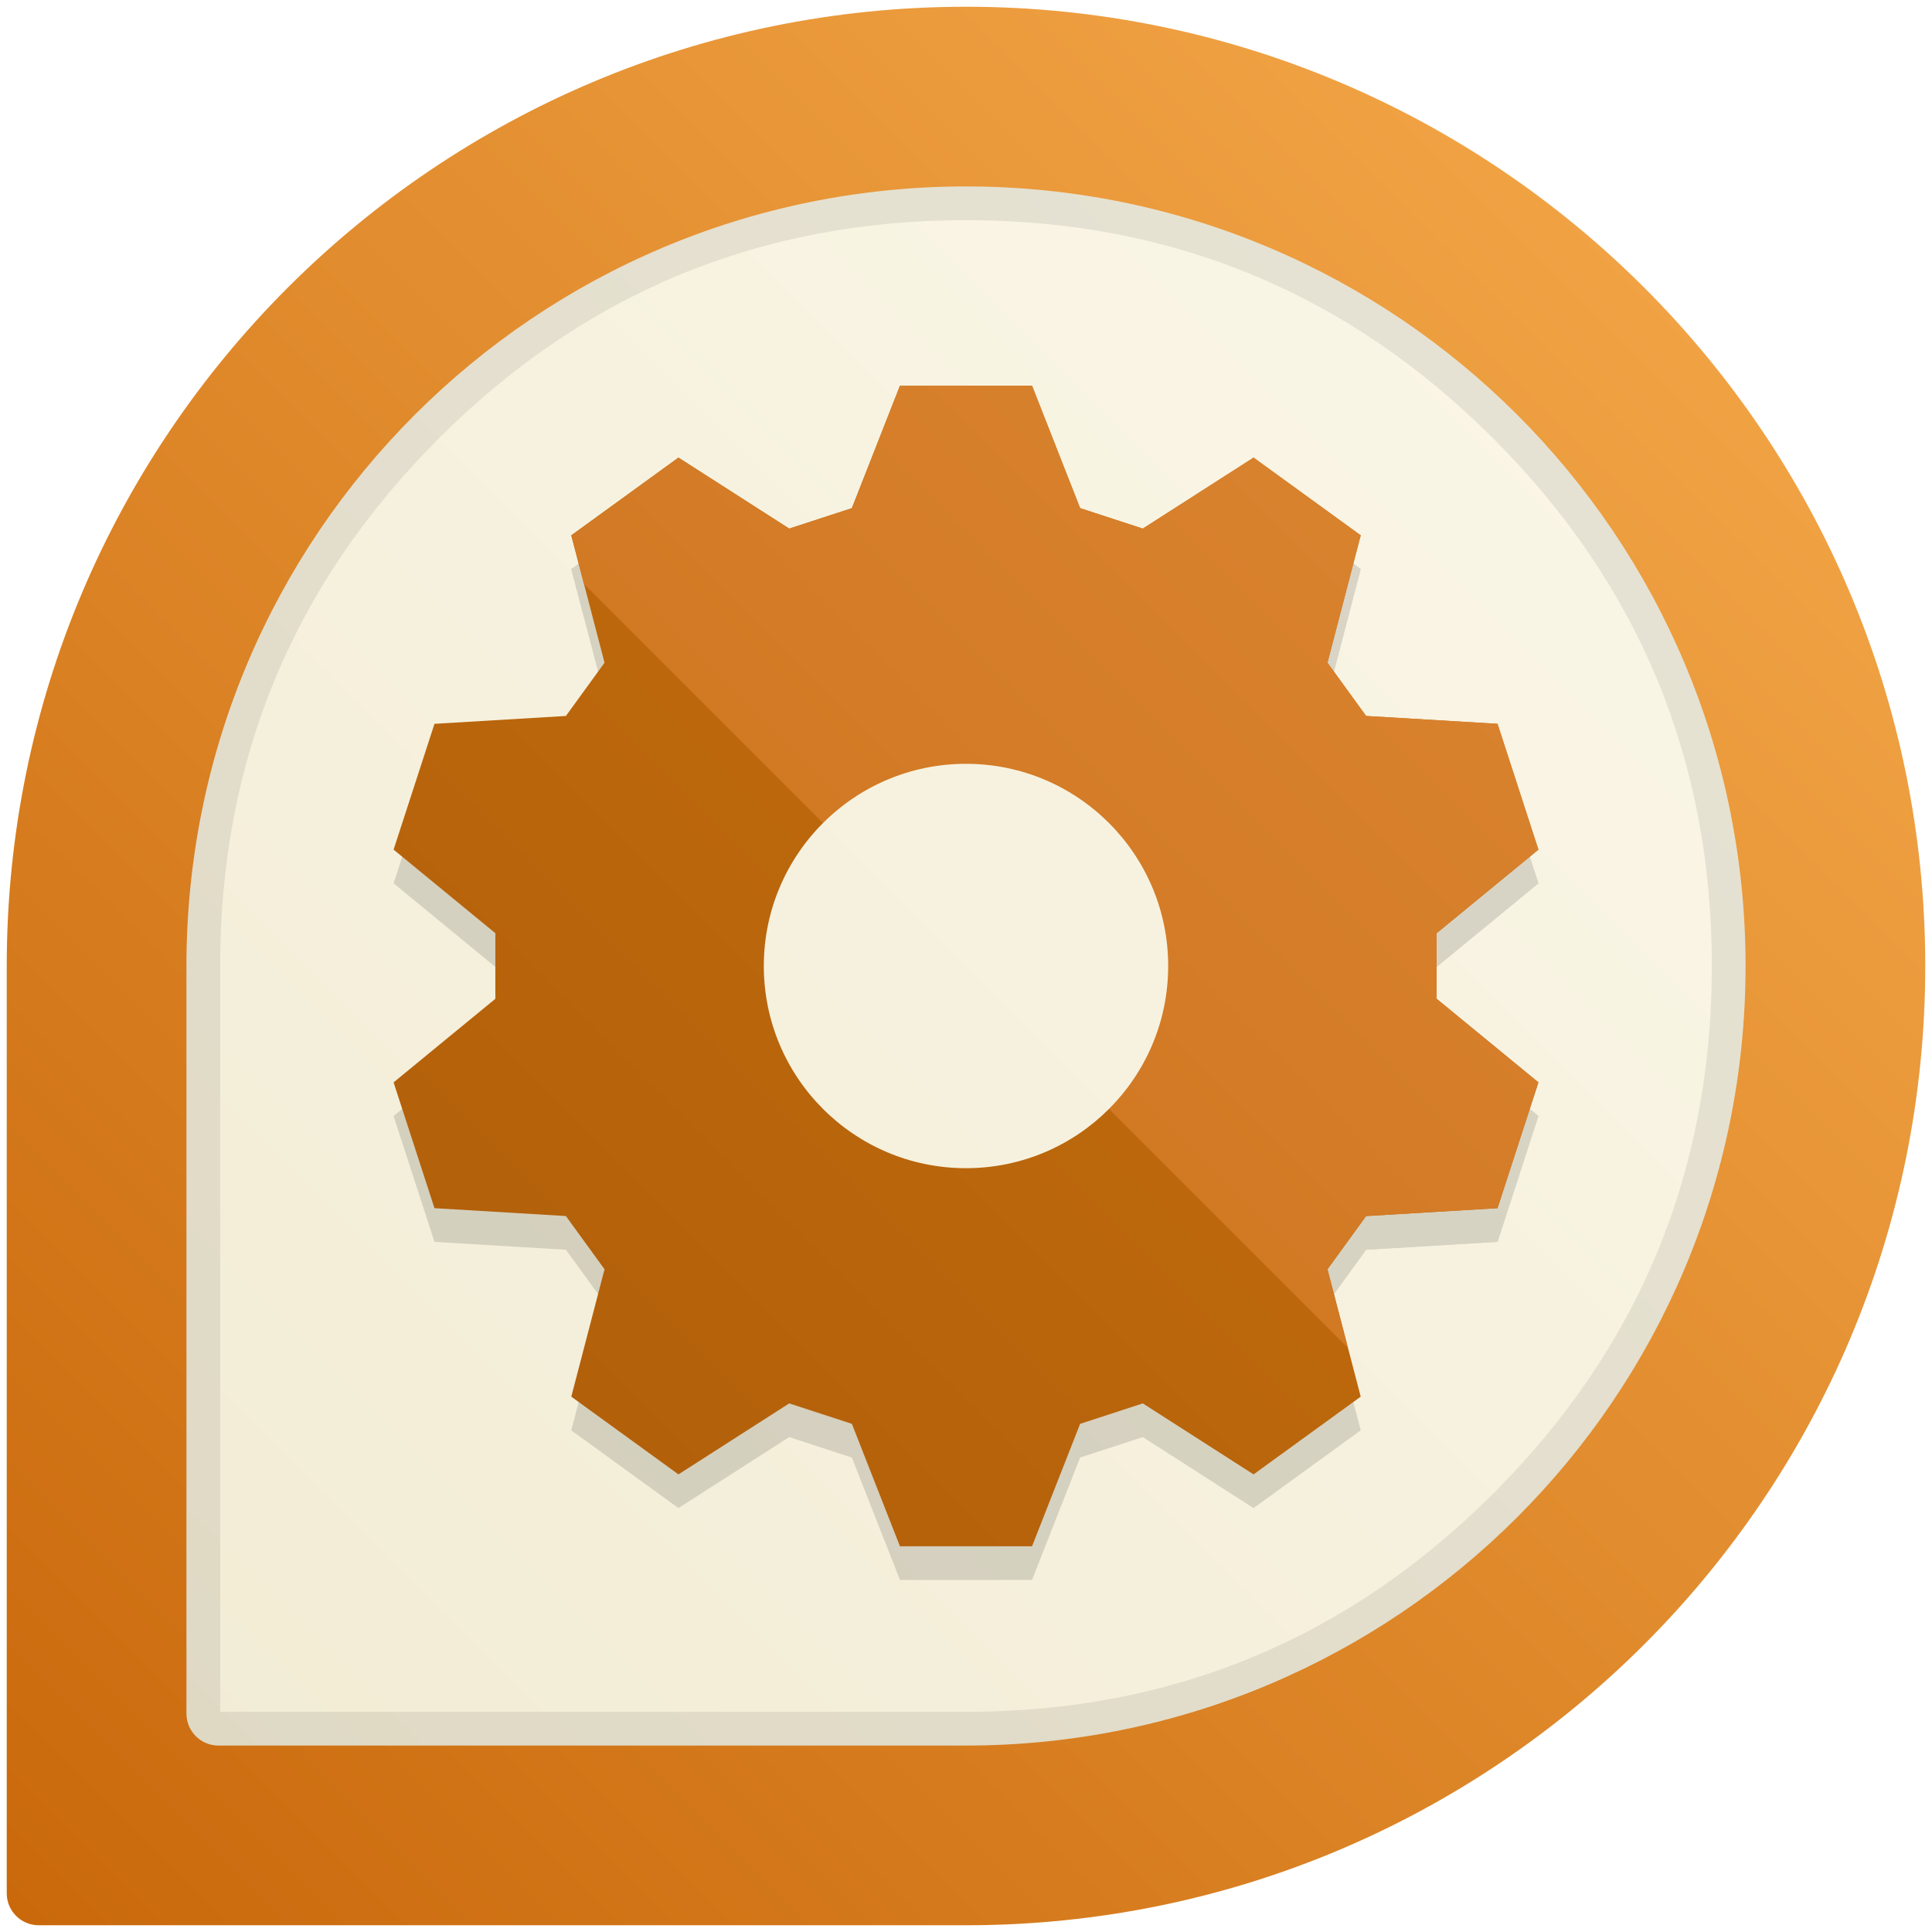
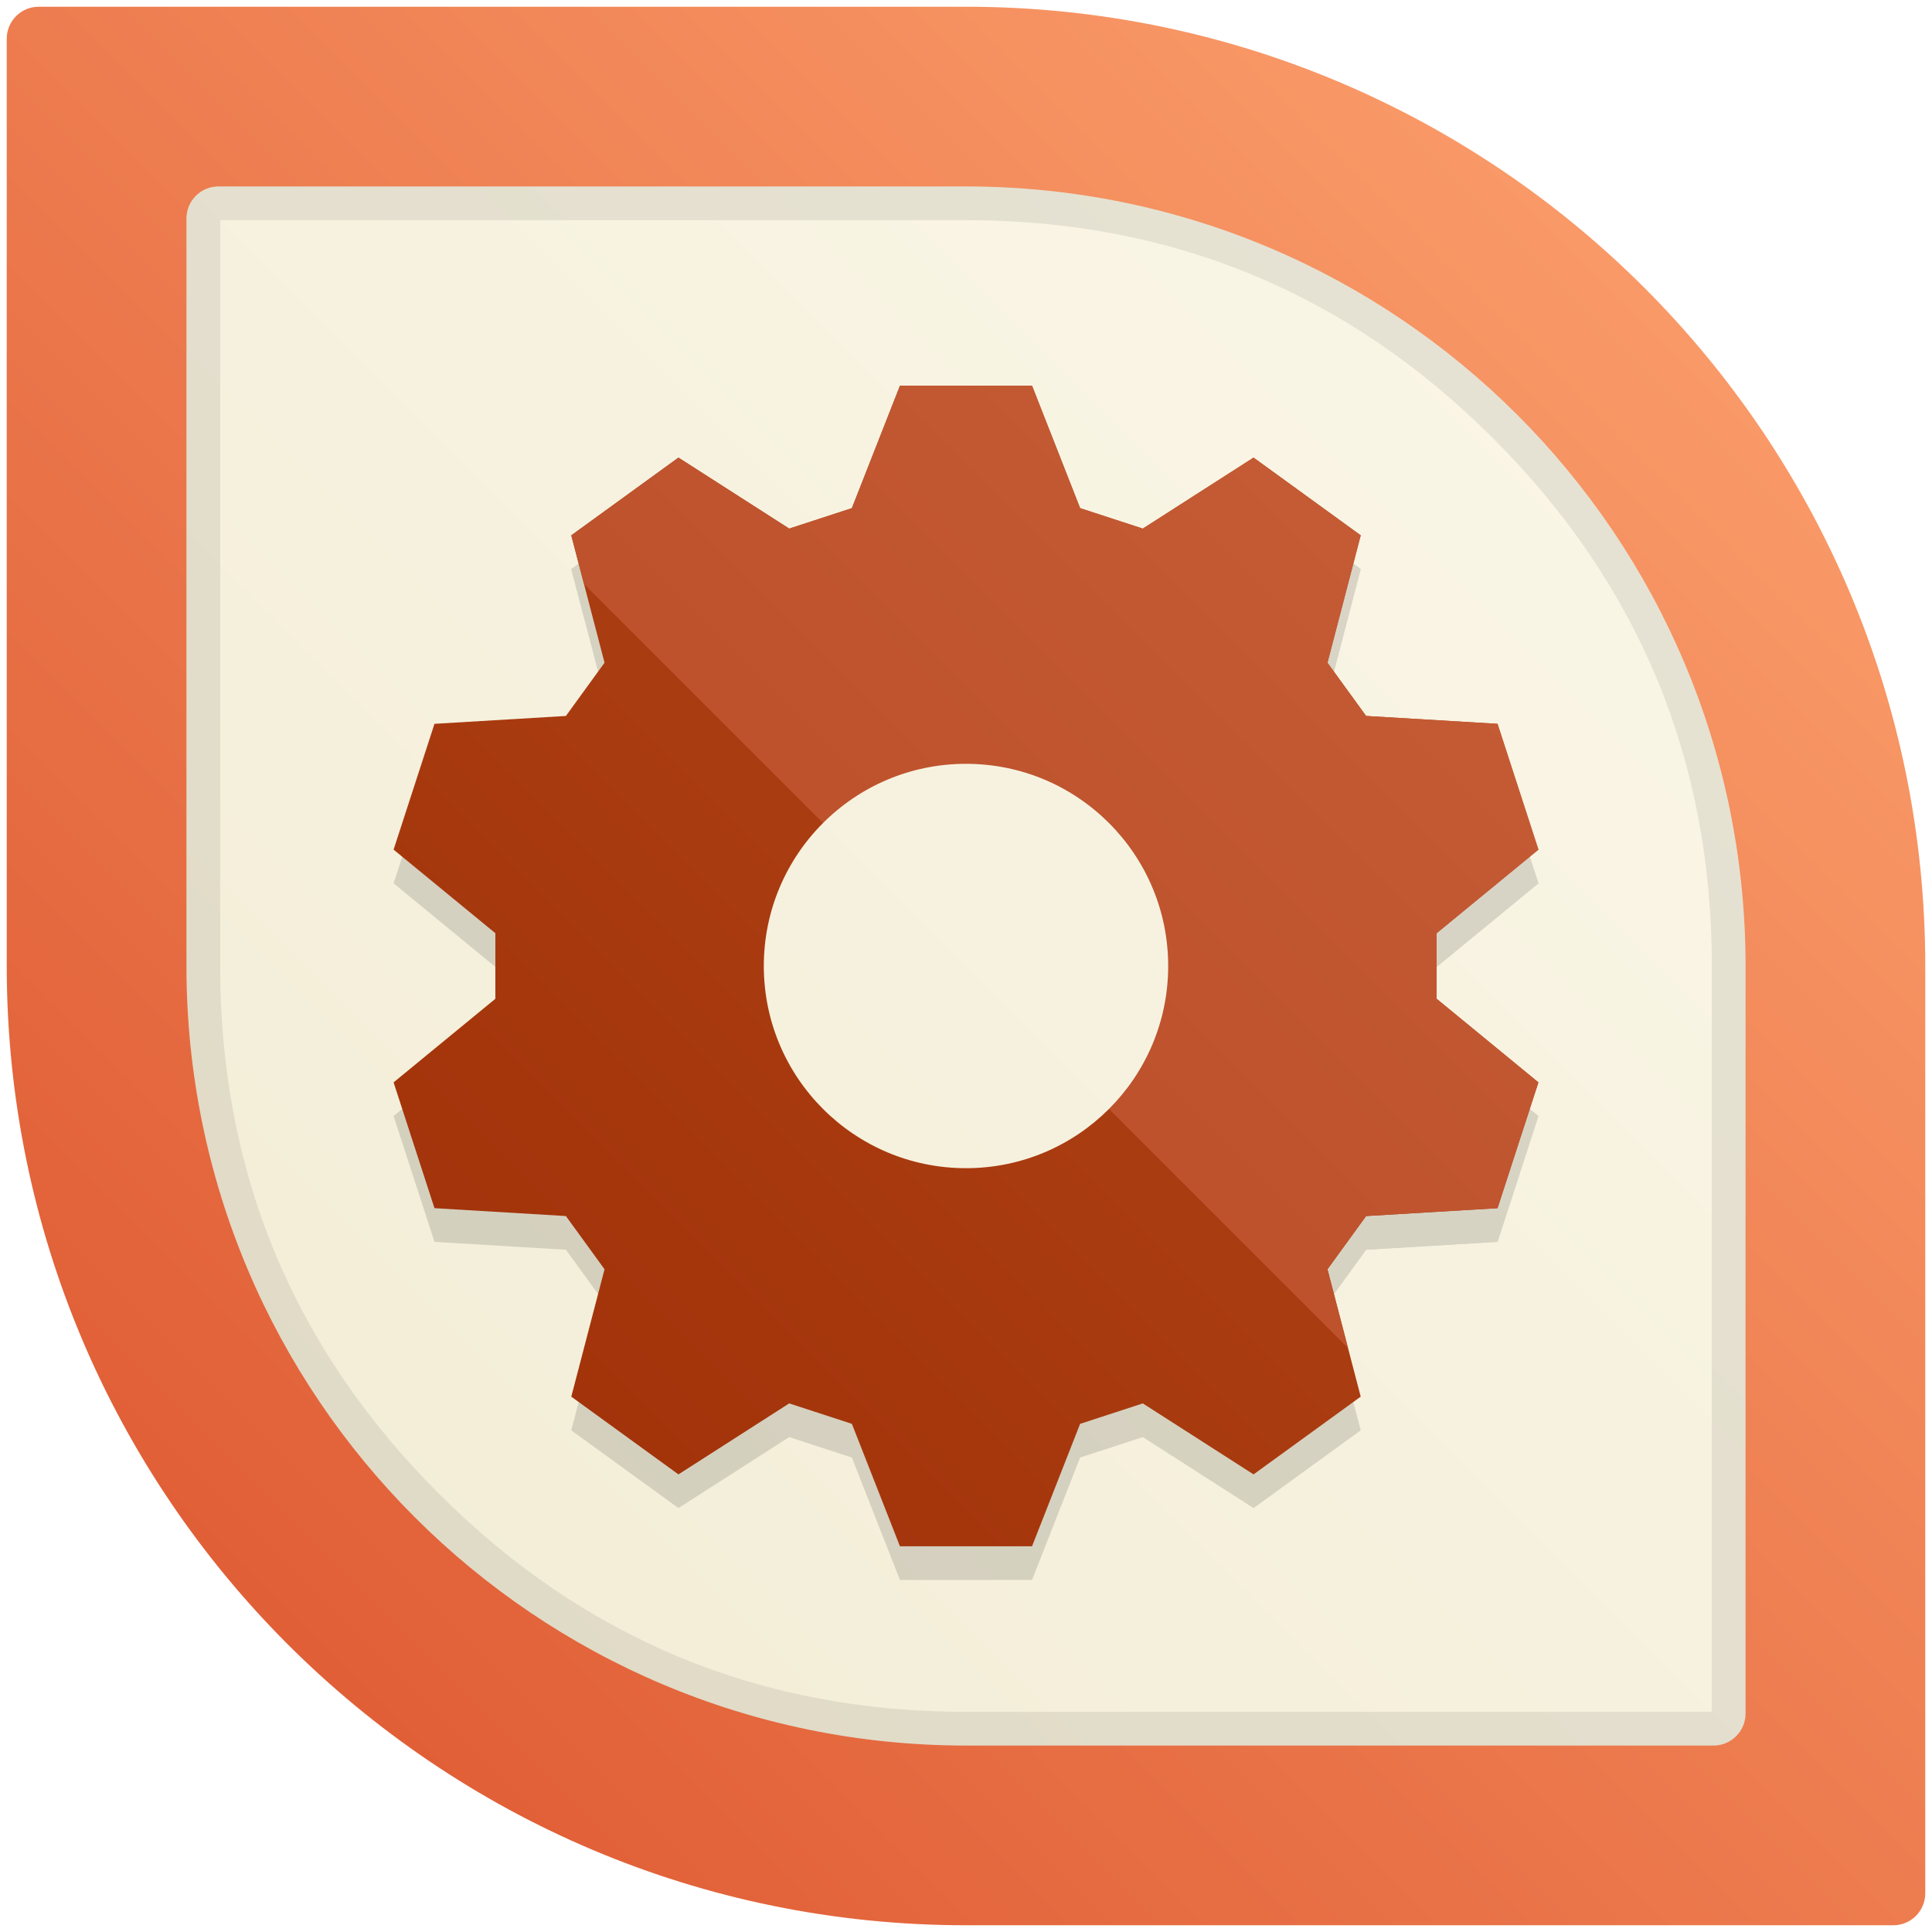
<svg xmlns="http://www.w3.org/2000/svg" width="86" height="86" viewBox="0 0 86 86">
  <defs>
    <linearGradient id="gD" x1="0.717" y1="85.283" x2="85.283" y2="0.717" gradientUnits="userSpaceOnUse">
-       <stop offset="0" stop-color="#A6560A" />
-       <stop offset="1" stop-color="#D2790E" />
+       <stop offset="0" stop-color="#982700" />
+       <stop offset="1" stop-color="#BD5223" />
    </linearGradient>
    <linearGradient id="gF" x1="0.717" y1="85.283" x2="85.283" y2="0.717" gradientUnits="userSpaceOnUse">
-       <stop offset="0" stop-color="#C9690C" />
-       <stop offset="1" stop-color="#F7AC4D" />
+       <stop offset="0" stop-color="#DC532D" />
+       <stop offset="1" stop-color="#FEA571" />
    </linearGradient>
    <linearGradient id="gH" x1="0.717" y1="85.283" x2="85.283" y2="0.717" gradientUnits="userSpaceOnUse">
-       <stop offset="0" stop-color="#C0640C" />
-       <stop offset="1" stop-color="#E38E3C" />
+       <stop offset="0" stop-color="#AC3B1A" />
+       <stop offset="1" stop-color="#CE683F" />
    </linearGradient>
    <linearGradient id="gC" x1="0.717" y1="85.283" x2="85.283" y2="0.717" gradientUnits="userSpaceOnUse">
      <stop offset="0" stop-color="#F1EBD3" />
      <stop offset="1" stop-color="#FCF8EA" />
    </linearGradient>
  </defs>
-   <path fill="url(#gF)" d="M43,0.3 L43,0.3 A42.7 42.7 0 0 1 85.7,43 L85.7,43 A42.7 42.7 0 0 1 43,85.7 L1.723,85.7 A1.423 1.423 0 0 1 0.3,84.277 L0.3,43 A42.7 42.7 0 0 1 43,0.3 Z" />
-   <path fill="url(#gC)" d="M43,8.3 L43,8.3 A34.7 34.7 0 0 1 77.7,43 L77.7,43 A34.7 34.7 0 0 1 43,77.7 L9.723,77.7 A1.423 1.423 0 0 1 8.3,76.277 L8.3,43 A34.7 34.7 0 0 1 43,8.3 Z" />
-   <path fill="#000000" opacity="0.08" d="M43,8.3 C62.164,8.3 77.7,23.836 77.7,43 C77.7,62.164 62.164,77.7 43,77.7 L9.723,77.7 C8.937,77.7 8.3,77.063 8.3,76.277 L8.3,43 C8.3,23.836 23.836,8.3 43,8.3 Z M43,9.8 Q29.248,9.8 19.524,19.524 Q9.8,29.248 9.8,43 L9.8,76.2 L43,76.2 Q56.752,76.2 66.476,66.476 Q76.2,56.752 76.2,43 Q76.2,29.248 66.476,19.524 Q56.752,9.8 43,9.8 Z" />
+   <path fill="url(#gF)" d="M1.723,0.3 L43,0.3 A42.7 42.7 0 0 1 85.7,43 L85.7,84.277 A1.423 1.423 0 0 1 84.277,85.7 L43,85.7 A42.7 42.7 0 0 1 0.3,43 L0.3,1.723 A1.423 1.423 0 0 1 1.723,0.3 Z" />
+   <path fill="url(#gC)" d="M9.723,8.3 L43,8.3 A34.7 34.7 0 0 1 77.7,43 L77.7,76.277 A1.423 1.423 0 0 1 76.277,77.7 L43,77.7 A34.7 34.7 0 0 1 8.3,43 L8.3,9.723 A1.423 1.423 0 0 1 9.723,8.3 Z" />
+   <path fill="#000000" opacity="0.08" d="M9.723,8.3 L43,8.3 C62.164,8.3 77.7,23.836 77.7,43 L77.7,76.277 C77.7,77.063 77.063,77.7 76.277,77.7 L43,77.7 C23.836,77.7 8.3,62.164 8.3,43 L8.3,9.723 C8.3,8.937 8.937,8.3 9.723,8.3 Z M9.8,9.8 L9.8,43 Q9.8,56.752 19.524,66.476 Q29.248,76.2 43,76.2 L76.2,76.2 L76.2,43 Q76.2,29.248 66.476,19.524 Q56.752,9.8 43,9.8 Z" />
  <g opacity="0.13">
    <path fill="#000000" d="M37.92,24.12 L40.06,18.67 L45.94,18.67 L48.08,24.12 L50.87,25.03 L55.8,21.87 L60.57,25.33 L59.09,31 L60.81,33.37 L66.66,33.72 L68.48,39.32 L63.95,43.04 L63.95,45.96 L68.48,49.68 L66.66,55.28 L60.81,55.63 L59.09,58 L60.57,63.67 L55.8,67.13 L50.87,63.97 L48.08,64.88 L45.94,70.33 L40.06,70.33 L37.92,64.88 L35.13,63.97 L30.2,67.13 L25.43,63.67 L26.91,58 L25.19,55.63 L19.34,55.28 L17.52,49.68 L22.05,45.96 L22.05,43.04 L17.52,39.32 L19.34,33.72 L25.19,33.37 L26.91,31 L25.43,25.33 L30.2,21.87 L35.13,25.03 Z" />
    <path fill="#000000" d="M37.92,24.12 L40.06,18.67 L45.94,18.67 L48.08,24.12 L50.87,25.03 L55.8,21.87 L60.57,25.33 L59.09,31 L60.81,33.37 L66.66,33.72 L68.48,39.32 L63.95,43.04 L63.95,45.96 L68.48,49.68 L66.66,55.28 L60.81,55.63 L59.09,58 L60.005,61.505 L25.995,27.495 L25.43,25.33 L30.2,21.87 L35.13,25.03 Z" />
  </g>
  <path fill="url(#gD)" d="M37.92,22.62 L40.06,17.17 L45.94,17.17 L48.08,22.62 L50.87,23.53 L55.8,20.37 L60.57,23.83 L59.09,29.5 L60.81,31.87 L66.66,32.22 L68.48,37.82 L63.95,41.54 L63.95,44.46 L68.48,48.18 L66.66,53.78 L60.81,54.13 L59.09,56.5 L60.57,62.17 L55.8,65.63 L50.87,62.47 L48.08,63.38 L45.94,68.83 L40.06,68.83 L37.92,63.38 L35.13,62.47 L30.2,65.63 L25.43,62.17 L26.91,56.5 L25.19,54.13 L19.34,53.78 L17.52,48.18 L22.05,44.46 L22.05,41.54 L17.52,37.82 L19.34,32.22 L25.19,31.87 L26.91,29.5 L25.43,23.83 L30.2,20.37 L35.13,23.53 Z" />
  <path fill="url(#gH)" d="M37.92,22.62 L40.06,17.17 L45.94,17.17 L48.08,22.62 L50.87,23.53 L55.8,20.37 L60.57,23.83 L59.09,29.5 L60.81,31.87 L66.66,32.22 L68.48,37.82 L63.95,41.54 L63.95,44.46 L68.48,48.18 L66.66,53.78 L60.81,54.13 L59.09,56.5 L60.005,60.005 L25.995,25.995 L25.43,23.83 L30.2,20.37 L35.13,23.53 Z" />
  <path fill="url(#gC)" d="M52,43 A9 9 0 1 1 34,43 A9 9 0 1 1 52,43 Z" />
</svg>
